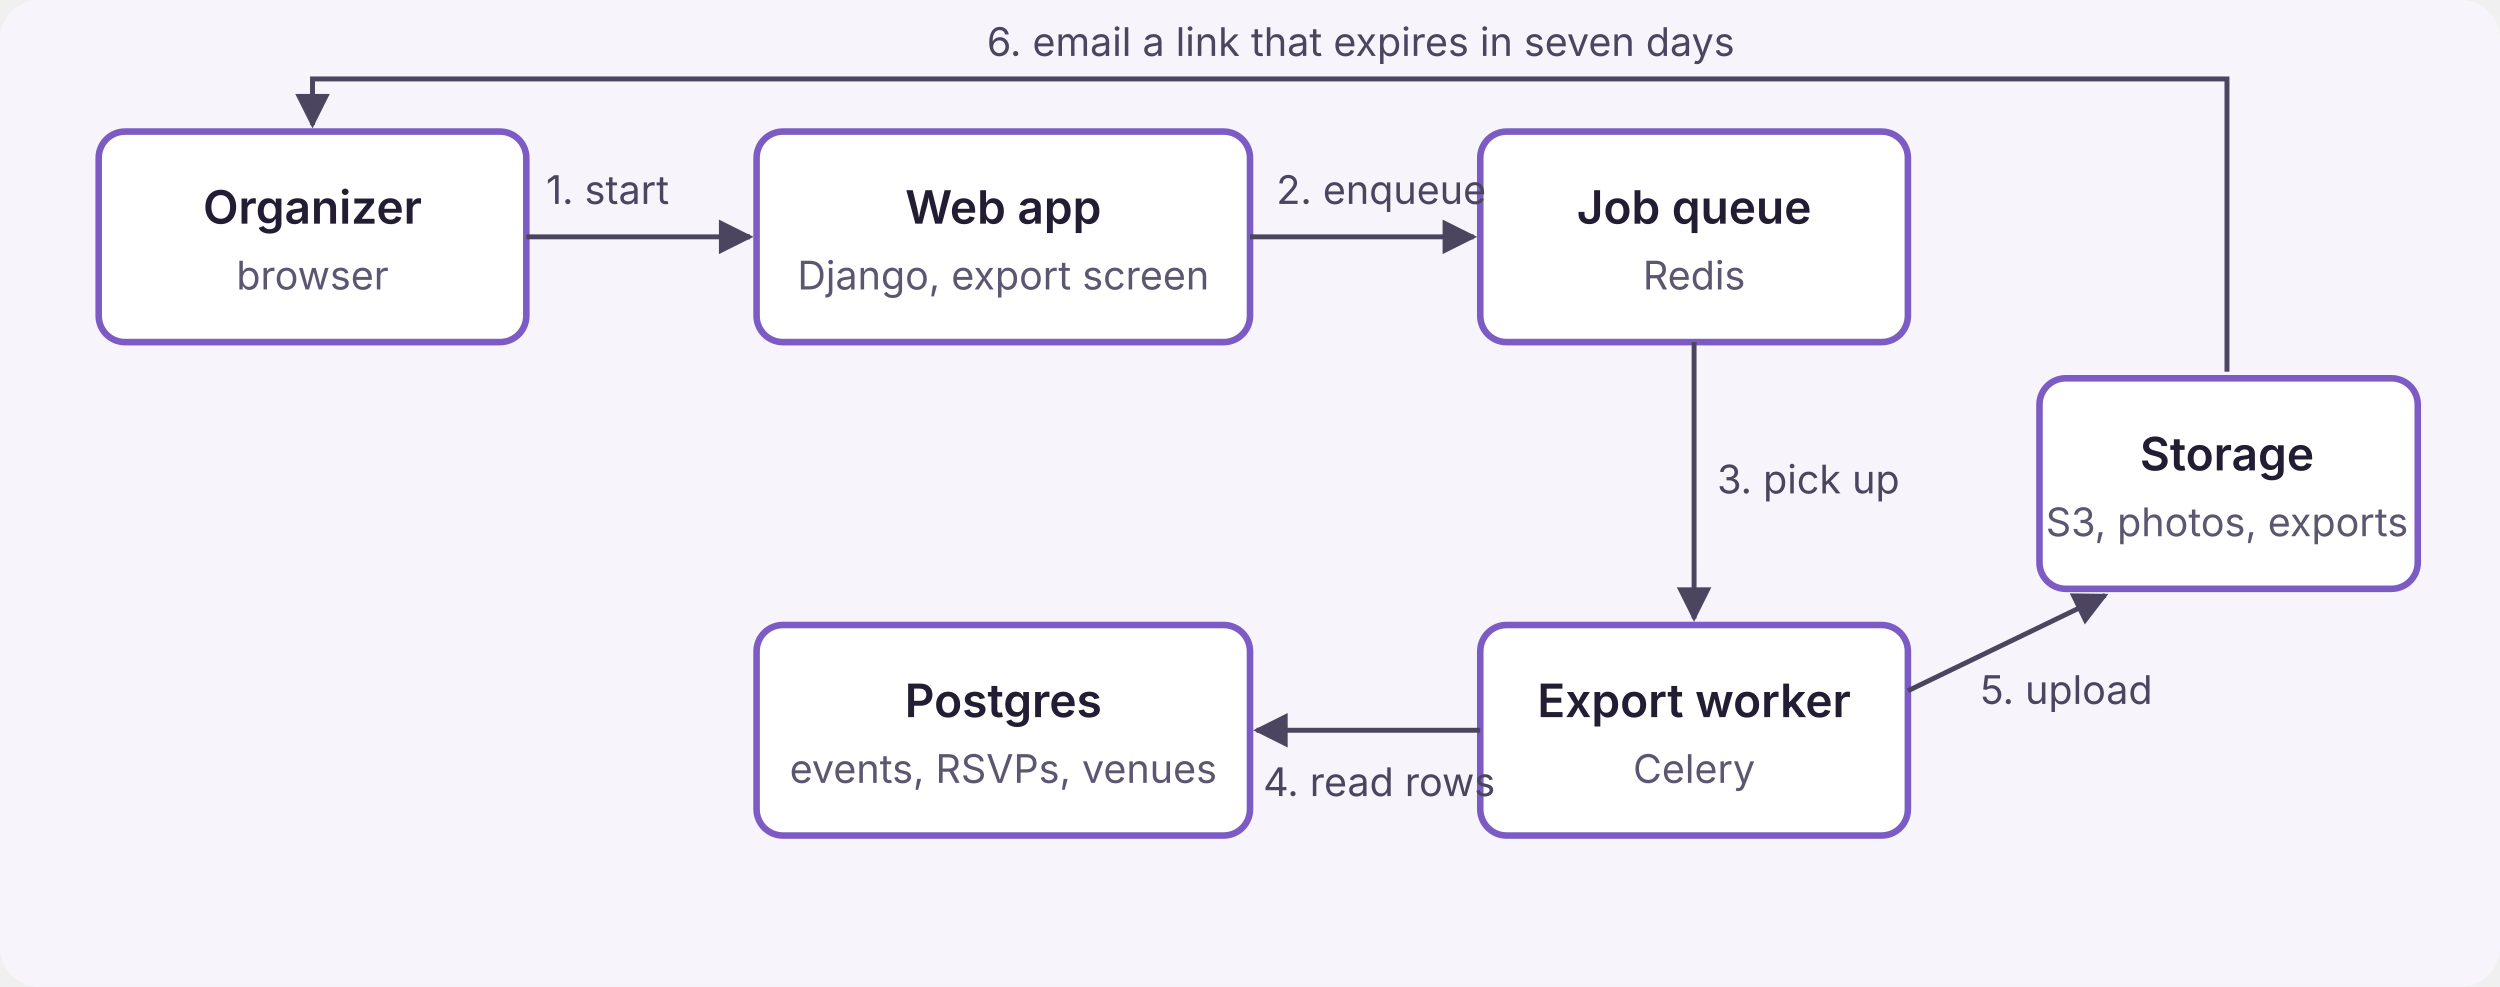
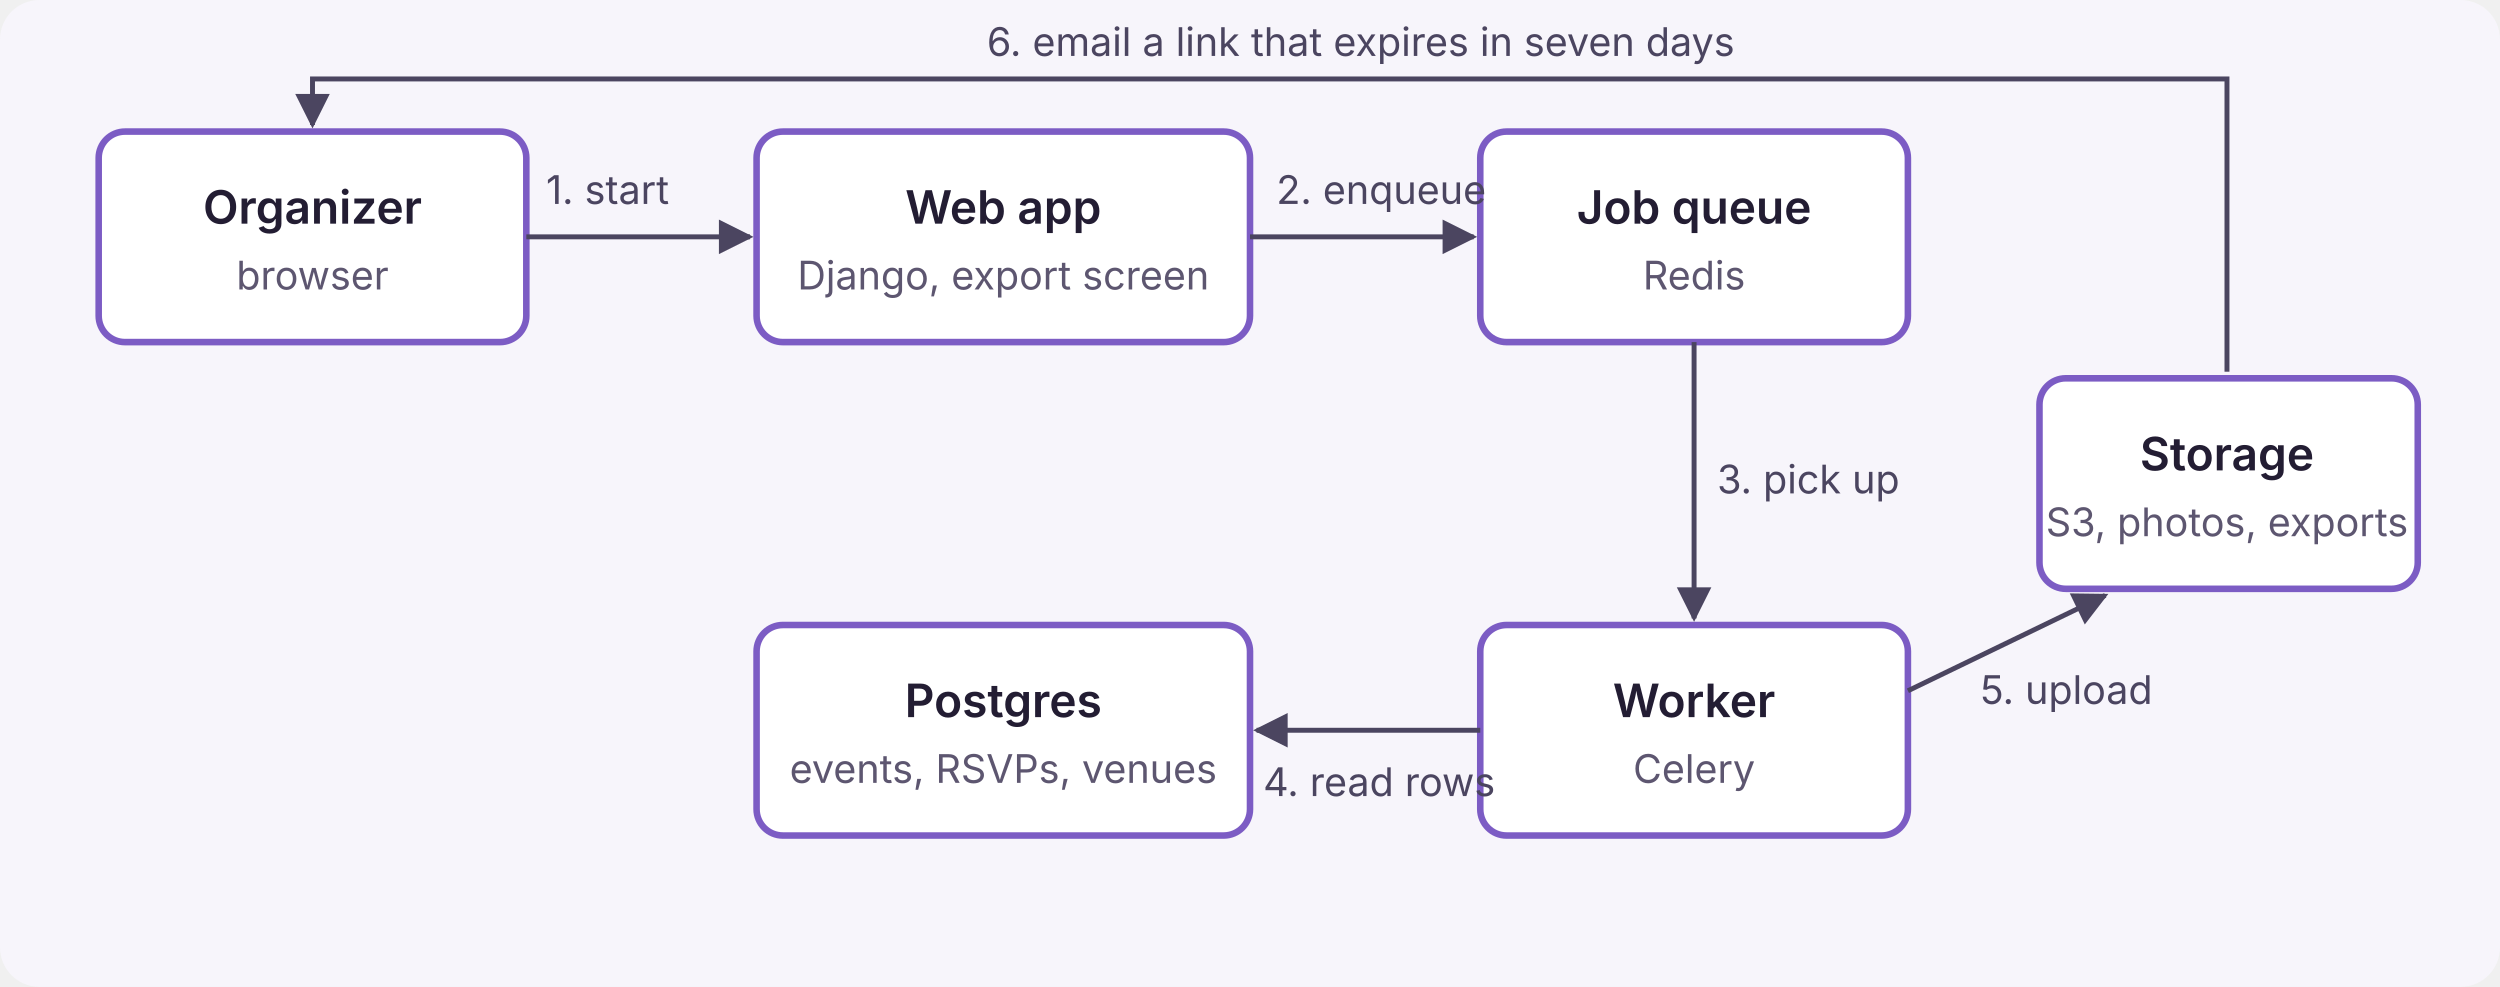
<svg xmlns="http://www.w3.org/2000/svg" viewBox="0 0 760 300" width="760" height="300" font-family="system-ui, -apple-system, Segoe UI, sans-serif" font-size="14">
  <defs>
    <marker id="arrow" viewBox="0 0 10 10" refX="9" refY="5" markerWidth="7" markerHeight="7" orient="auto-start-reverse">
      <path d="M0 0 L10 5 L0 10 z" fill="#4b4560" />
    </marker>
  </defs>
  <rect width="760" height="300" rx="12" fill="#f7f5fb" />
  <g fill="#ffffff" stroke="#7c5cc4" stroke-width="2">
    <rect x="30" y="40" width="130" height="64" rx="8" />
    <rect x="230" y="40" width="150" height="64" rx="8" />
    <rect x="450" y="40" width="130" height="64" rx="8" />
    <rect x="230" y="190" width="150" height="64" rx="8" />
    <rect x="450" y="190" width="130" height="64" rx="8" />
    <rect x="620" y="115" width="115" height="64" rx="8" />
  </g>
  <g fill="#231d33" text-anchor="middle">
    <text x="95" y="68" font-weight="600">Organizer</text>
    <text x="95" y="88" font-size="12" fill="#5d5670">browser</text>
    <text x="305" y="68" font-weight="600">Web app</text>
    <text x="305" y="88" font-size="12" fill="#5d5670">Django, export screen</text>
    <text x="515" y="68" font-weight="600">Job queue</text>
    <text x="515" y="88" font-size="12" fill="#5d5670">Redis</text>
    <text x="305" y="218" font-weight="600">Postgres</text>
    <text x="305" y="238" font-size="12" fill="#5d5670">events, RSVPs, venues</text>
-     <text x="515" y="218" font-weight="600">Export worker</text>
+     <text x="515" y="218" font-weight="600">Worker</text>
    <text x="515" y="238" font-size="12" fill="#5d5670">Celery</text>
    <text x="677" y="143" font-weight="600">Storage</text>
    <text x="677" y="163" font-size="12" fill="#5d5670">S3, photos, exports</text>
  </g>
  <g stroke="#4b4560" stroke-width="1.5" fill="none" marker-end="url(#arrow)">
    <path d="M160 72 H228" />
    <path d="M380 72 H448" />
    <path d="M515 104 V188" />
    <path d="M450 222 H382" />
    <path d="M580 210 L640 181" />
    <path d="M677 113 V24 H95 V38" />
  </g>
  <g fill="#4b4560" font-size="12">
    <text x="166" y="62">1. start</text>
    <text x="388" y="62">2. enqueue</text>
    <text x="522" y="150">3. pick up</text>
    <text x="384" y="242">4. read rows</text>
    <text x="602" y="214">5. upload</text>
    <text x="300" y="17">6. email a link that expires in seven days</text>
  </g>
</svg>
